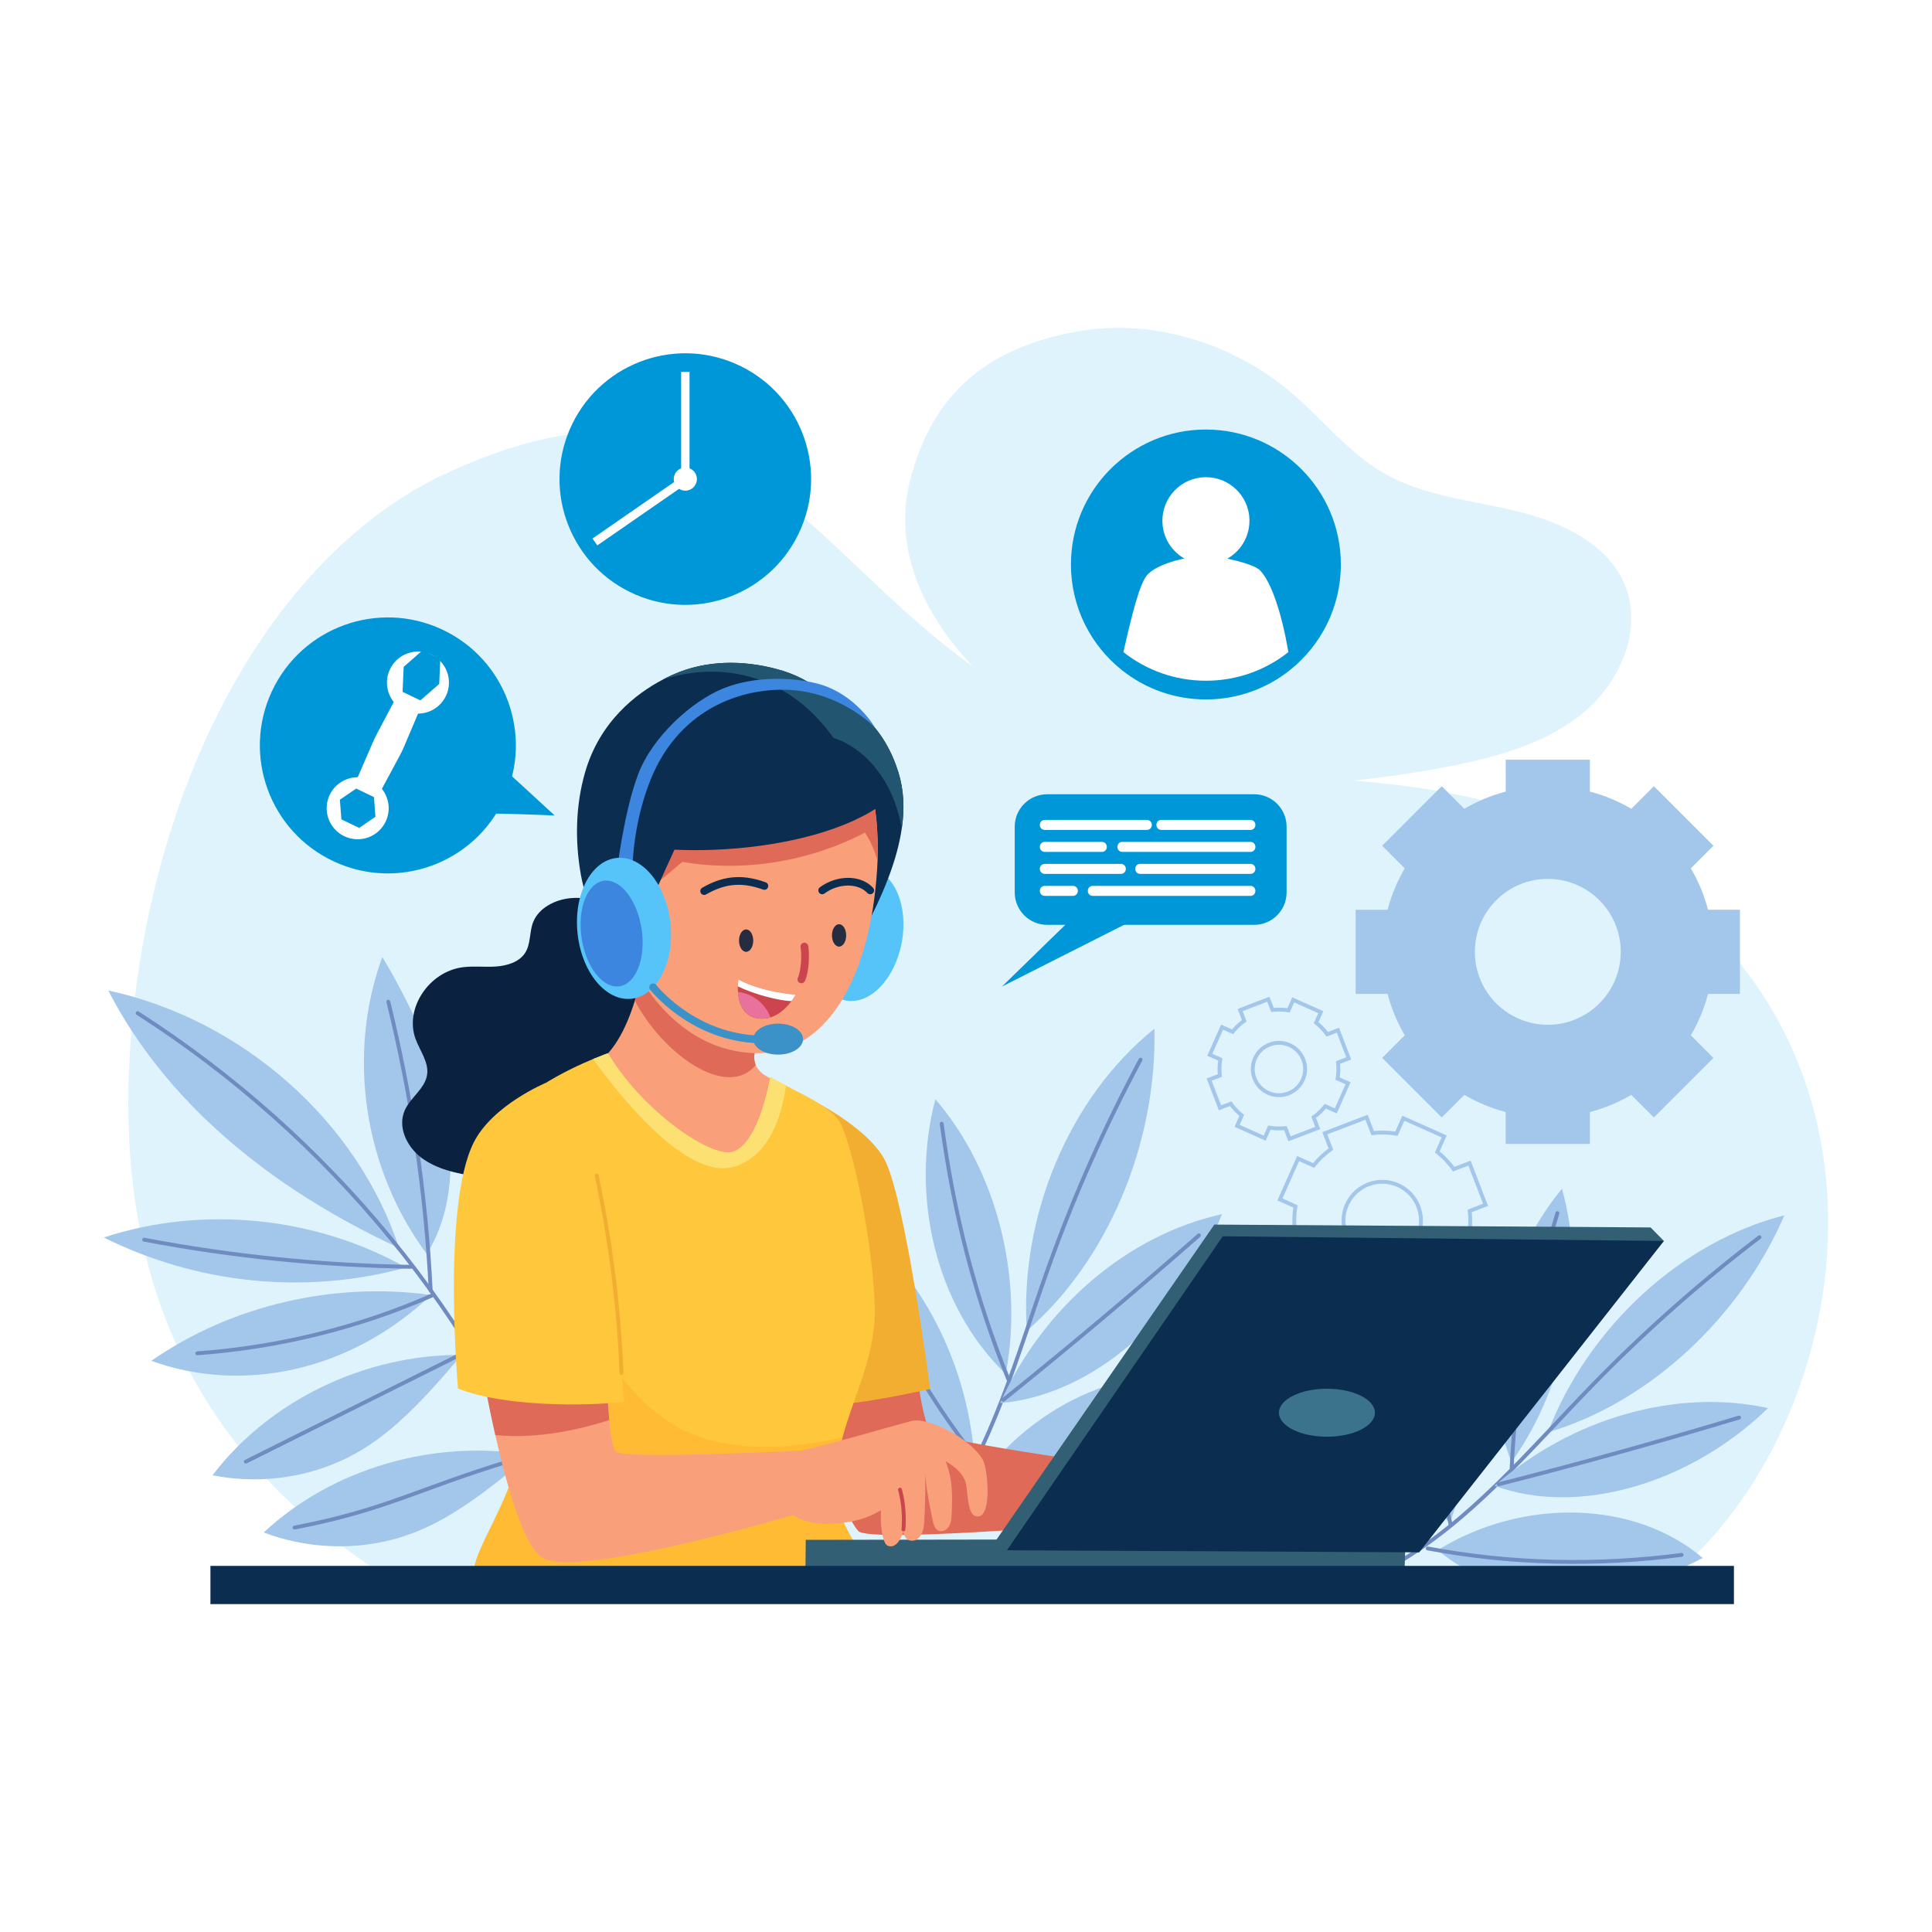
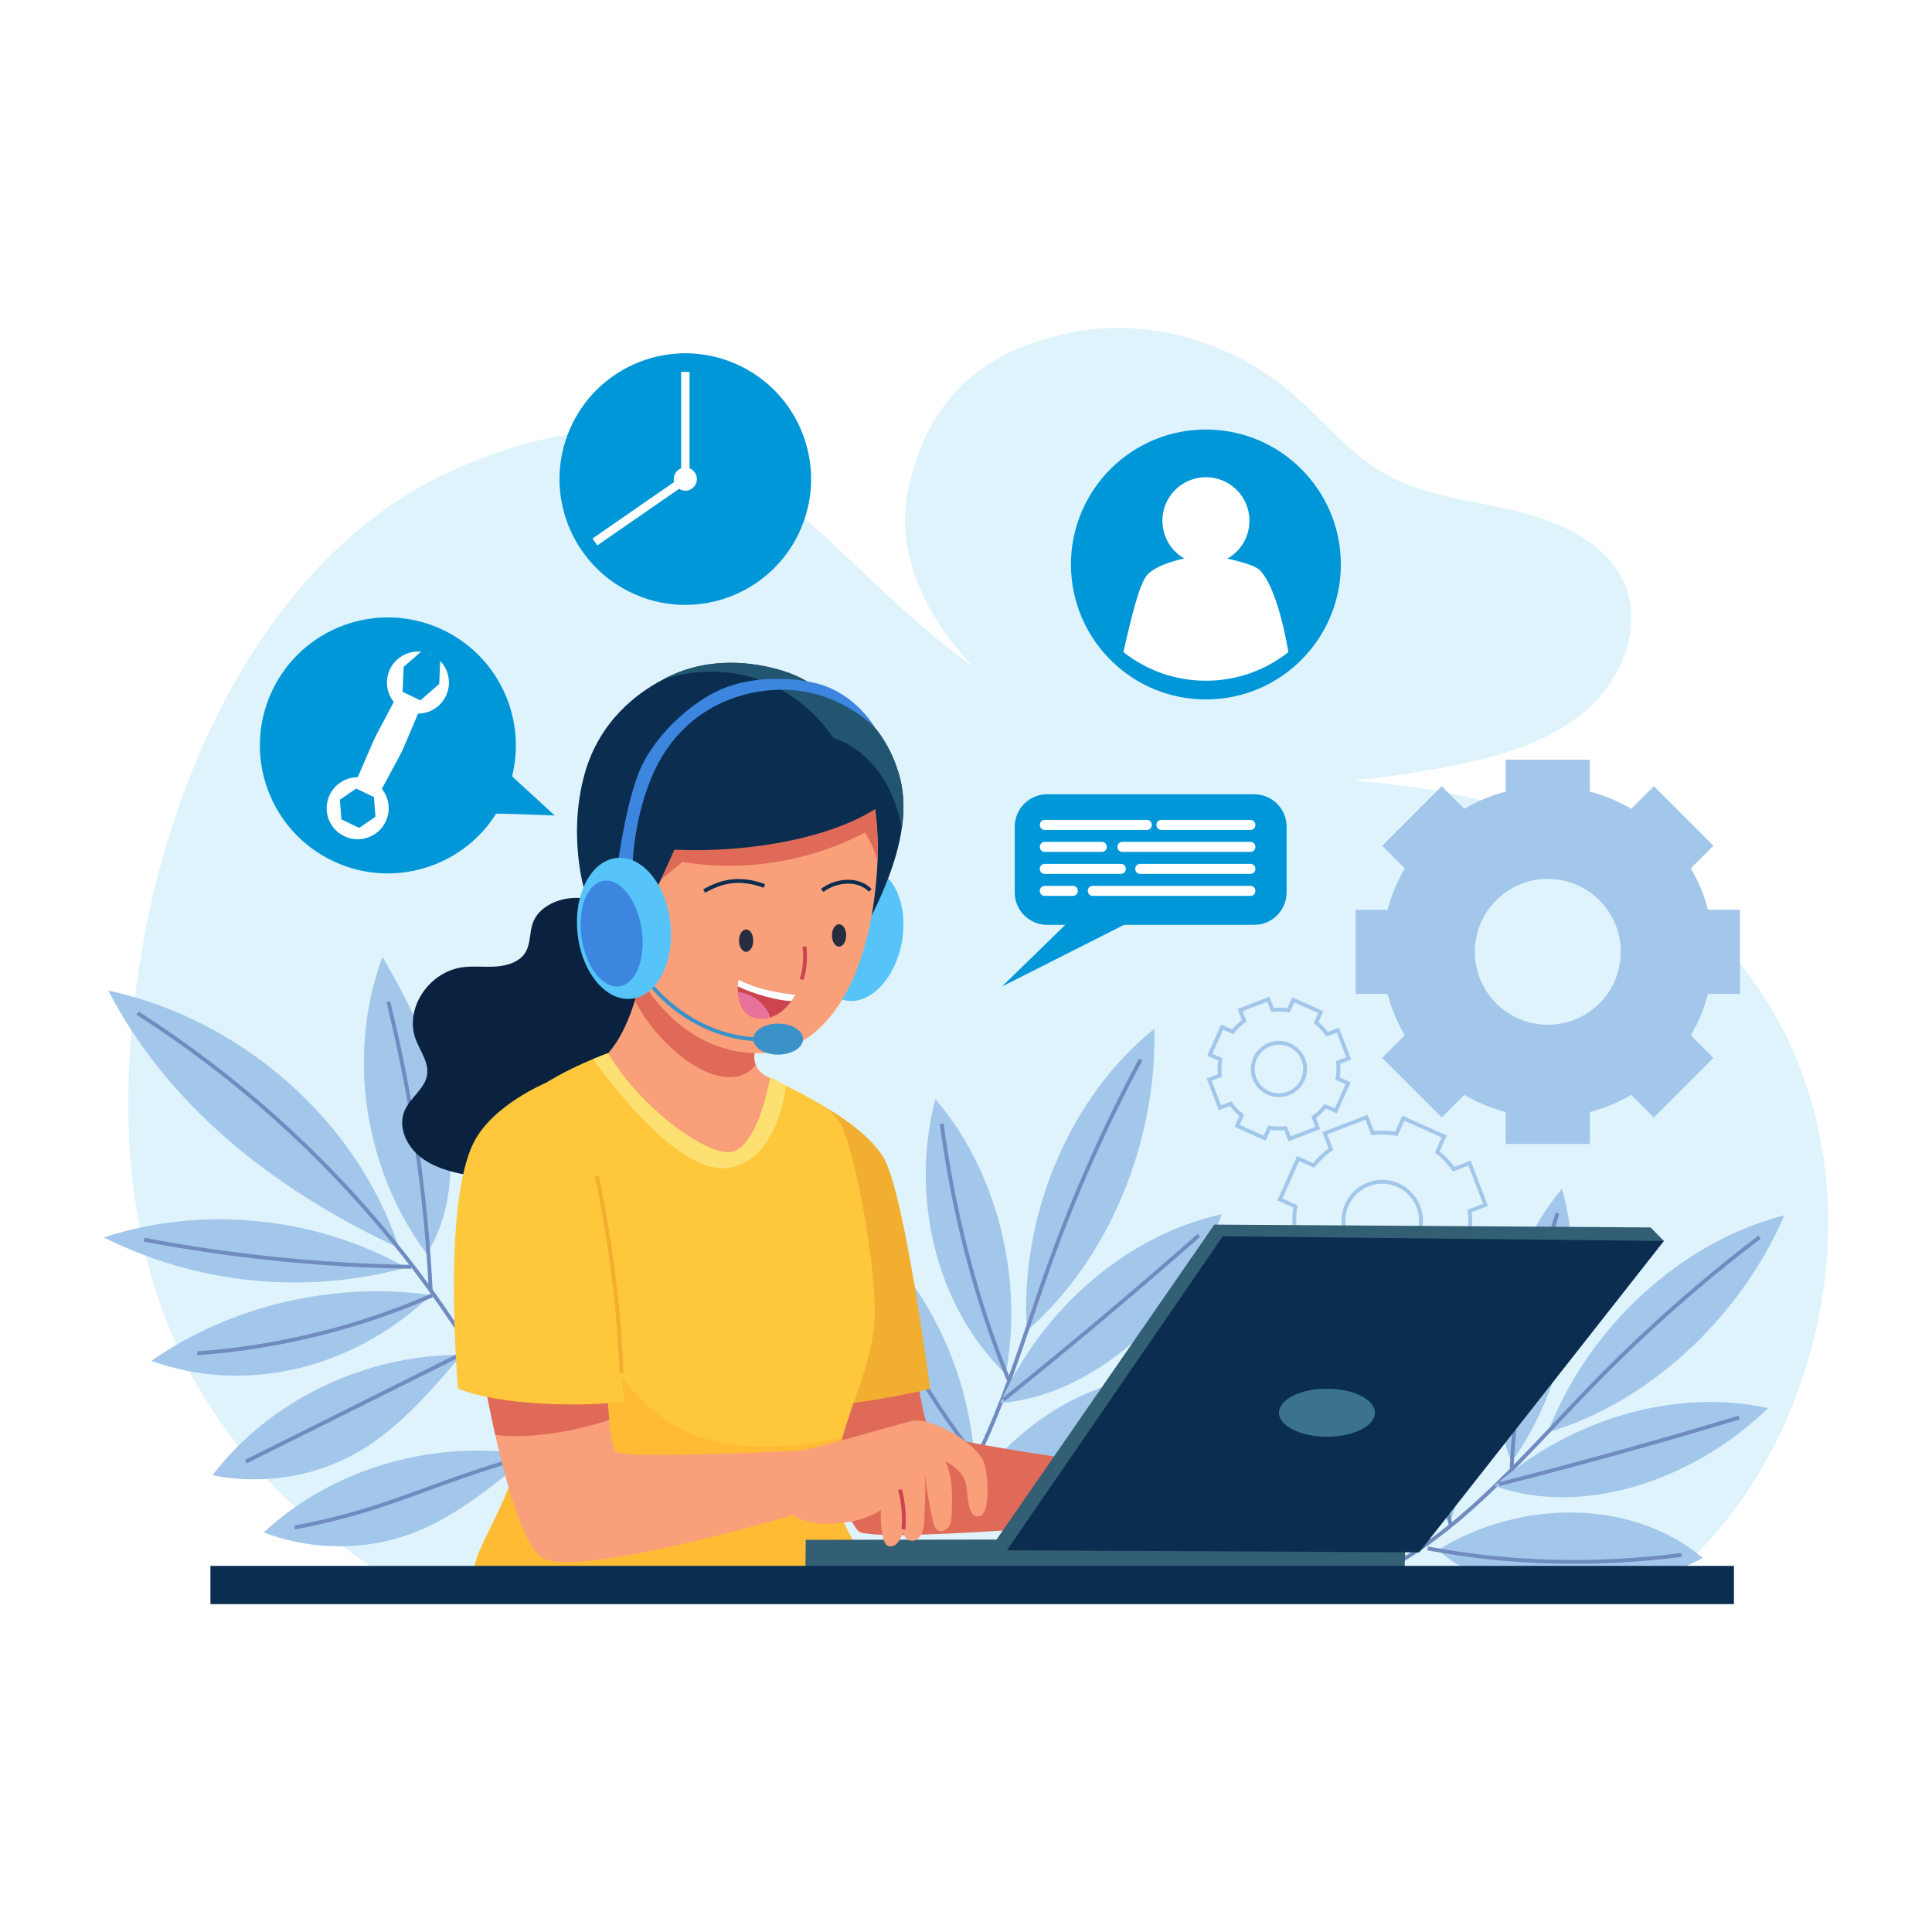
<svg xmlns="http://www.w3.org/2000/svg" version="1.1" x="0px" y="0px" viewBox="0 0 500 500" style="enable-background:new 0 0 500 500;" xml:space="preserve">
  <g id="BACKGROUND">
    <rect id="XMLID_111_" style="fill:#FFFFFF;" width="500" height="500" />
  </g>
  <g id="OBJECTS">
    <g id="XMLID_163_">
      <g id="XMLID_329_">
        <path id="XMLID_110_" style="fill:#DFF3FC;" d="M430.53,409.572c47.49-36.11,68.64-136.24-8.47-185.34     c-51.05-32.5-82.8-13.96-140.23-35.46c-70.11-26.24-80.56-105.52-165.84-66.51c-45.18,20.66-76.5,78.89-82.01,145.07     c-5.4,64.81,17.57,109.28,64.51,139.71C208.72,411.732,319.17,410.882,430.53,409.572z" />
        <path id="XMLID_109_" style="fill:#DFF3FC;" d="M235.432,124.76c-7.173,28.8,19.464,57.31,47.526,69.13     c28.063,11.83,60.243,10.42,90.307,4.78c12.972-2.43,26.307-5.85,36.384-14.12c10.078-8.27,15.92-22.63,10.397-34.23     c-4.874-10.23-16.74-15.47-28.052-18.16c-11.312-2.69-23.327-3.79-33.405-9.45c-9.556-5.37-16.335-14.26-24.646-21.3     c-15.356-12.99-36.927-19.43-56.891-15.32C257.077,90.2,241.529,100.28,235.432,124.76z" />
      </g>
      <g id="XMLID_162_">
        <g id="XMLID_160_">
          <g id="XMLID_27_">
            <path id="XMLID_155_" style="fill:#A2C7EB;" d="M450.295,257.226v-21.788h-8.262c-0.992-3.809-2.505-7.401-4.443-10.71       l5.842-5.851l-15.408-15.408l-5.851,5.842c-3.308-1.938-6.9-3.45-10.71-4.443v-8.261h-21.788v8.261       c-3.809,0.993-7.401,2.505-10.71,4.443l-5.851-5.842l-15.408,15.408l5.842,5.851c-1.938,3.308-3.441,6.9-4.443,10.71h-8.261       v21.788h8.261c1.002,3.809,2.505,7.401,4.443,10.71l-5.842,5.851l15.408,15.408l5.851-5.842c3.308,1.938,6.9,3.441,10.71,4.443       v8.261h21.788v-8.261c3.809-1.002,7.401-2.505,10.71-4.443l5.851,5.842l15.408-15.408l-5.842-5.851       c1.938-3.308,3.45-6.9,4.443-10.71H450.295z M400.576,265.209c-10.428,0-18.883-8.455-18.883-18.883       c0-10.417,8.455-18.871,18.883-18.871c10.417,0,18.871,8.454,18.871,18.871C419.447,256.755,410.993,265.209,400.576,265.209z" />
            <path id="XMLID_66_" style="fill:none;stroke:#A2C7EB;stroke-miterlimit:10;" d="M384.455,311.817l-4.145-10.805l-4.097,1.572       c-1.217-1.7-2.65-3.194-4.241-4.466l1.784-4.013l-10.572-4.71l-1.79,4.01c-2.009-0.332-4.078-0.398-6.156-0.166l-1.572-4.097       l-10.805,4.145l1.572,4.097c-1.7,1.217-3.194,2.65-4.466,4.241l-4.013-1.784l-4.71,10.572l4.01,1.79       c-0.331,2.009-0.393,4.077-0.166,6.156l-4.097,1.572l4.145,10.805l4.097-1.572c1.222,1.699,2.65,3.194,4.241,4.466       l-1.784,4.013l10.572,4.71l1.79-4.01c2.009,0.332,4.077,0.393,6.156,0.166l1.572,4.097l10.805-4.145l-1.572-4.097       c1.699-1.222,3.194-2.65,4.466-4.241l4.013,1.784l4.71-10.572l-4.01-1.79c0.332-2.009,0.398-4.078,0.166-6.156L384.455,311.817       z M361.317,325.236c-5.171,1.984-10.973-0.6-12.957-5.772c-1.982-5.166,0.602-10.967,5.774-12.951       c5.166-1.982,10.967,0.603,12.949,5.768C369.067,317.452,366.483,323.254,361.317,325.236z" />
            <path id="XMLID_69_" style="fill:none;stroke:#A2C7EB;stroke-miterlimit:10;" d="M349.053,273.917l-2.801-7.301l-2.768,1.062       c-0.822-1.149-1.791-2.158-2.866-3.018l1.205-2.712l-7.144-3.182l-1.21,2.71c-1.358-0.224-2.756-0.269-4.16-0.112l-1.062-2.768       l-7.301,2.801l1.062,2.768c-1.149,0.822-2.158,1.791-3.018,2.865l-2.712-1.205l-3.182,7.144l2.71,1.21       c-0.224,1.358-0.266,2.755-0.112,4.16l-2.768,1.062l2.801,7.301l2.768-1.062c0.826,1.148,1.791,2.158,2.866,3.018l-1.205,2.712       l7.144,3.182l1.21-2.71c1.358,0.224,2.755,0.266,4.16,0.112l1.062,2.768l7.301-2.801l-1.062-2.768       c1.148-0.825,2.158-1.791,3.017-2.865l2.712,1.205l3.182-7.144l-2.71-1.21c0.224-1.358,0.269-2.756,0.112-4.16L349.053,273.917       z M333.419,282.983c-3.494,1.34-7.414-0.406-8.755-3.9c-1.339-3.491,0.407-7.41,3.901-8.751c3.49-1.339,7.41,0.407,8.749,3.898       C338.656,277.724,336.909,281.644,333.419,282.983z" />
          </g>
          <g id="XMLID_29_">
            <path id="XMLID_30_" style="fill:#0097D8;stroke:#0097D8;stroke-miterlimit:10;" d="M346.511,146.088       c0,10.948-5.117,20.707-13.078,27.013c-5.862,4.652-13.274,7.412-21.348,7.412c-8.053,0-15.466-2.76-21.348-7.412       c-7.971-6.306-13.078-16.065-13.078-27.013c0-19.012,15.414-34.426,34.426-34.426       C331.097,111.662,346.511,127.076,346.511,146.088z" />
            <g id="XMLID_31_">
              <ellipse id="XMLID_32_" transform="matrix(0.9925 -0.1225 0.1225 0.9925 -14.1588 39.2505)" style="fill:#FFFFFF;" cx="312.085" cy="134.757" rx="11.269" ry="11.268" />
              <path id="XMLID_33_" style="fill:#FFFFFF;" d="M333.433,168.759c-5.862,4.652-13.274,7.413-21.348,7.413        c-8.053,0-15.466-2.76-21.348-7.413c2.202-9.687,4.228-18.05,6.337-20.169c2.977-2.977,10.886-4.714,15-4.714        s12.395,2.109,13.925,3.639C329.122,150.626,331.81,159.217,333.433,168.759z" />
            </g>
          </g>
          <g id="XMLID_34_">
            <g id="XMLID_35_">
              <path id="XMLID_36_" style="fill:#0097D8;" d="M262.61,230.952v-17c0-4.64,3.76-8.4,8.4-8.4h53.56c4.64,0,8.4,3.76,8.4,8.4v17        c0,4.64-3.76,8.4-8.4,8.4h-53.55C266.38,239.362,262.61,235.592,262.61,230.952z" />
              <polyline id="XMLID_37_" style="fill:#0097D8;" points="285.23,230.062 259.31,255.312 301.32,234.082       " />
            </g>
            <g id="XMLID_38_">
              <path id="XMLID_39_" style="fill:#FFFFFF;" d="M269.11,213.532v-0.09c0-0.69,0.56-1.25,1.25-1.25h26.48        c0.69,0,1.25,0.56,1.25,1.25v0.09c0,0.69-0.56,1.25-1.25,1.25h-26.48C269.67,214.782,269.11,214.222,269.11,213.532z" />
              <path id="XMLID_40_" style="fill:#FFFFFF;" d="M299.28,213.532v-0.09c0-0.69,0.56-1.25,1.25-1.25h23.11        c0.69,0,1.25,0.56,1.25,1.25v0.09c0,0.69-0.56,1.25-1.25,1.25h-23.11C299.84,214.782,299.28,214.222,299.28,213.532z" />
              <path id="XMLID_41_" style="fill:#FFFFFF;" d="M289.19,219.222v-0.09c0-0.69,0.56-1.25,1.25-1.25h33.2        c0.69,0,1.25,0.56,1.25,1.25v0.09c0,0.69-0.56,1.25-1.25,1.25h-33.2C289.75,220.472,289.19,219.912,289.19,219.222z" />
              <path id="XMLID_42_" style="fill:#FFFFFF;" d="M269.11,219.222v-0.09c0-0.69,0.56-1.25,1.25-1.25h14.83        c0.69,0,1.25,0.56,1.25,1.25v0.09c0,0.69-0.56,1.25-1.25,1.25h-14.83C269.67,220.472,269.11,219.912,269.11,219.222z" />
              <path id="XMLID_43_" style="fill:#FFFFFF;" d="M293.8,224.912v-0.09c0-0.69,0.56-1.25,1.25-1.25h28.59        c0.69,0,1.25,0.56,1.25,1.25v0.09c0,0.69-0.56,1.25-1.25,1.25h-28.59C294.36,226.162,293.8,225.602,293.8,224.912z" />
              <path id="XMLID_44_" style="fill:#FFFFFF;" d="M269.11,224.912v-0.09c0-0.69,0.56-1.25,1.25-1.25h19.75        c0.69,0,1.25,0.56,1.25,1.25v0.09c0,0.69-0.56,1.25-1.25,1.25h-19.75C269.67,226.162,269.11,225.602,269.11,224.912z" />
              <path id="XMLID_45_" style="fill:#FFFFFF;" d="M269.11,230.602v-0.09c0-0.69,0.56-1.25,1.25-1.25h7.33        c0.69,0,1.25,0.56,1.25,1.25v0.09c0,0.69-0.56,1.25-1.25,1.25h-7.33C269.67,231.852,269.11,231.292,269.11,230.602z" />
              <path id="XMLID_46_" style="fill:#FFFFFF;" d="M281.53,230.602v-0.09c0-0.69,0.56-1.25,1.25-1.25h40.86        c0.69,0,1.25,0.56,1.25,1.25v0.09c0,0.69-0.56,1.25-1.25,1.25h-40.86C282.09,231.852,281.53,231.292,281.53,230.602z" />
            </g>
          </g>
          <g id="XMLID_25_">
            <g id="XMLID_24_">
              <ellipse id="XMLID_28_" transform="matrix(0.4219 -0.9067 0.9067 0.4219 -116.8819 202.5268)" style="fill:#0097D8;" cx="100.368" cy="192.915" rx="33.12" ry="33.12" />
              <g id="XMLID_20_">
                <g id="XMLID_18_">
                  <ellipse id="XMLID_1_" transform="matrix(0.9435 -0.3314 0.3314 0.9435 -64.0872 42.4944)" style="fill:#FFFFFF;" cx="92.563" cy="209.171" rx="8.026" ry="8.026" />
                  <polygon id="XMLID_17_" style="fill:#0097D8;" points="88.349,212.051 87.961,206.961 92.176,204.081 96.778,206.29           97.165,211.38 92.951,214.261         " />
                </g>
                <g id="XMLID_21_">
                  <ellipse id="XMLID_23_" transform="matrix(0.9416 -0.3366 0.3366 0.9416 -53.1546 46.7234)" style="fill:#FFFFFF;" cx="108.173" cy="176.659" rx="8.026" ry="8.026" />
                  <polygon id="XMLID_22_" style="fill:#0097D8;" points="104.192,179.054 104.468,172.582 109.345,168.319 113.947,170.529           113.671,177.001 108.793,181.263         " />
                </g>
                <path id="XMLID_19_" style="fill:#FFFFFF;" d="M98.122,205.461l-6.139-2.948l4.537-10.467         c0.288-0.664,0.601-1.317,0.939-1.957l5.331-10.086l6.139,2.948l-4.376,10.308c-0.338,0.797-0.714,1.578-1.124,2.341         L98.122,205.461z" />
              </g>
            </g>
            <path id="XMLID_26_" style="fill:#0097D8;" d="M123.374,210.734c1.183-0.549,20.186,0.318,20.186,0.318l-13.698-12.576       L123.374,210.734z" />
          </g>
          <g id="XMLID_159_">
            <g id="XMLID_74_">
              <g id="XMLID_157_">
                <ellipse id="XMLID_166_" transform="matrix(0.397 -0.9178 0.9178 0.397 -6.8524 237.5465)" style="fill:#0097D8;" cx="177.363" cy="123.988" rx="32.553" ry="32.553" />
              </g>
            </g>
            <g id="XMLID_158_">
              <rect id="XMLID_72_" x="176.276" y="96.247" style="fill:#FFFFFF;" width="2.174" height="27.338" />
              <rect id="XMLID_73_" x="164.265" y="118.51" transform="matrix(-0.5691 -0.8222 0.8222 -0.5691 150.6231 343.6579)" style="fill:#FFFFFF;" width="2.174" height="27.71" />
              <path id="XMLID_156_" style="fill:#FFFFFF;" d="M180.359,123.988c0,1.655-1.341,2.996-2.996,2.996        c-1.655,0-2.996-1.341-2.996-2.996c0-1.655,1.341-2.996,2.996-2.996C179.018,120.992,180.359,122.334,180.359,123.988z" />
            </g>
          </g>
        </g>
        <g id="XMLID_161_">
          <g id="XMLID_231_">
            <g id="XMLID_5_">
              <g id="XMLID_6_">
                <path id="XMLID_108_" style="fill:#A2C7EB;" d="M265.74,344.412c-1.93-29.76,11.09-60.56,33.02-78.18         C299.44,296.142,286.55,326.412,265.74,344.412z" />
-                 <path id="XMLID_107_" style="fill:none;stroke:#6F8BBF;stroke-linecap:round;stroke-miterlimit:10;" d="M295.18,274.242         c-9.24,17.22-17.23,35.24-23.87,53.83c-8.07,22.57-14.42,46.55-28.24,65.47" />
+                 <path id="XMLID_107_" style="fill:none;stroke:#6F8BBF;strokeLinecap:round;stroke-miterlimit:10;" d="M295.18,274.242         c-9.24,17.22-17.23,35.24-23.87,53.83c-8.07,22.57-14.42,46.55-28.24,65.47" />
              </g>
              <g id="XMLID_7_">
                <path id="XMLID_106_" style="fill:#A2C7EB;" d="M258.82,363.132c11.1-24.83,33.13-43.59,57.42-48.9         C305.9,340.842,282.64,361.142,258.82,363.132z" />
-                 <path id="XMLID_105_" style="fill:none;stroke:#6F8BBF;stroke-linecap:round;stroke-miterlimit:10;" d="M310.28,319.702         c-16.59,14.6-33.46,28.79-50.61,42.56" />
+                 <path id="XMLID_105_" style="fill:none;stroke:#6F8BBF;strokeLinecap:round;stroke-miterlimit:10;" d="M310.28,319.702         c-16.59,14.6-33.46,28.79-50.61,42.56" />
              </g>
              <g id="XMLID_8_">
                <path id="XMLID_104_" style="fill:#A2C7EB;" d="M252.27,384.762c14.83-22.15,42.19-33.71,64.83-27.39         C300.45,379.242,273.03,390.832,252.27,384.762z" />
-                 <path id="XMLID_103_" style="fill:none;stroke:#6F8BBF;stroke-linecap:round;stroke-miterlimit:10;" d="M311.67,358.972         c-19.44,12.16-40.41,21.14-62.03,26.54" />
+                 <path id="XMLID_103_" style="fill:none;stroke:#6F8BBF;strokeLinecap:round;stroke-miterlimit:10;" d="M311.67,358.972         c-19.44,12.16-40.41,21.14-62.03,26.54" />
              </g>
              <g id="XMLID_9_">
                <path id="XMLID_102_" style="fill:#A2C7EB;" d="M260.28,355.602c4.74-24.94-2.37-52.74-18.2-71.13         C235.59,308.982,241.78,337.702,260.28,355.602z" />
-                 <path id="XMLID_101_" style="fill:none;stroke:#6F8BBF;stroke-linecap:round;stroke-miterlimit:10;" d="M243.71,290.832         c3.12,23.2,8.67,44.93,17.27,66.17" />
+                 <path id="XMLID_101_" style="fill:none;stroke:#6F8BBF;strokeLinecap:round;stroke-miterlimit:10;" d="M243.71,290.832         c3.12,23.2,8.67,44.93,17.27,66.17" />
              </g>
              <g id="XMLID_10_">
                <path id="XMLID_100_" style="fill:#A2C7EB;" d="M252.14,376.842c-2.02-25.64-15.16-49.72-34.38-63.01         c1.11,13.58,4.72,26.67,10.45,38.57C234.8,366.072,244.48,374.742,252.14,376.842z" />
-                 <path id="XMLID_99_" style="fill:none;stroke:#6F8BBF;stroke-linecap:round;stroke-miterlimit:10;" d="M220.61,319.022         c7.56,21.38,18.44,41.2,32.01,58.36" />
+                 <path id="XMLID_99_" style="fill:none;stroke:#6F8BBF;strokeLinecap:round;stroke-miterlimit:10;" d="M220.61,319.022         c7.56,21.38,18.44,41.2,32.01,58.36" />
              </g>
            </g>
            <g id="XMLID_11_">
              <g id="XMLID_12_">
                <path id="XMLID_98_" style="fill:#A2C7EB;" d="M400.57,370.692c10.49-27.29,34.62-49.43,61.23-56.17         C450.14,341.442,426.34,363.142,400.57,370.692z" />
-                 <path id="XMLID_97_" style="fill:none;stroke:#6F8BBF;stroke-linecap:round;stroke-miterlimit:10;" d="M455.35,320.192         c-15.22,11.57-29.68,24.36-43.16,38.21c-16.38,16.82-31.83,35.58-51.8,46.8" />
+                 <path id="XMLID_97_" style="fill:none;stroke:#6F8BBF;strokeLinecap:round;stroke-miterlimit:10;" d="M455.35,320.192         c-15.22,11.57-29.68,24.36-43.16,38.21c-16.38,16.82-31.83,35.58-51.8,46.8" />
              </g>
              <g id="XMLID_13_">
                <path id="XMLID_96_" style="fill:#A2C7EB;" d="M386.78,384.542c19.99-17.59,47.15-25.31,70.79-20.13         C437.53,383.902,408.65,392.492,386.78,384.542z" />
-                 <path id="XMLID_95_" style="fill:none;stroke:#6F8BBF;stroke-linecap:round;stroke-miterlimit:10;" d="M450.06,366.862         c-20.65,6.24-41.38,11.99-62.18,17.26" />
+                 <path id="XMLID_95_" style="fill:none;stroke:#6F8BBF;strokeLinecap:round;stroke-miterlimit:10;" d="M450.06,366.862         c-20.65,6.24-41.38,11.99-62.18,17.26" />
              </g>
              <g id="XMLID_14_">
                <path id="XMLID_94_" style="fill:#A2C7EB;" d="M372.12,401.142c22.19-13.68,51.11-12.81,68.53,2.06         C416.97,415.882,387.98,415.012,372.12,401.142z" />
-                 <path id="XMLID_93_" style="fill:none;stroke:#6F8BBF;stroke-linecap:round;stroke-miterlimit:10;" d="M435.2,402.402         c-22.16,2.9-44.39,2.34-65.7-1.67" />
+                 <path id="XMLID_93_" style="fill:none;stroke:#6F8BBF;strokeLinecap:round;stroke-miterlimit:10;" d="M435.2,402.402         c-22.16,2.9-44.39,2.34-65.7-1.67" />
              </g>
              <g id="XMLID_15_">
                <path id="XMLID_92_" style="fill:#A2C7EB;" d="M391.16,378.432c14.41-20.28,19.52-47.95,13.07-70.79         C388.44,326.822,382.14,354.932,391.16,378.432z" />
-                 <path id="XMLID_91_" style="fill:none;stroke:#6F8BBF;stroke-linecap:round;stroke-miterlimit:10;" d="M403.06,313.962         c-6.76,21.94-10.75,43.56-11.85,66" />
+                 <path id="XMLID_91_" style="fill:none;stroke:#6F8BBF;strokeLinecap:round;stroke-miterlimit:10;" d="M403.06,313.962         c-6.76,21.94-10.75,43.56-11.85,66" />
              </g>
              <g id="XMLID_16_">
                <path id="XMLID_90_" style="fill:#A2C7EB;" d="M375.26,394.032c8.72-23.66,6.98-50.48-4.56-70.16         c-4.58,12.55-6.76,25.68-6.57,38.62C364.34,377.352,369.34,389.032,375.26,394.032z" />
-                 <path id="XMLID_89_" style="fill:none;stroke:#6F8BBF;stroke-linecap:round;stroke-miterlimit:10;" d="M371.08,329.652         c-2.08,22.13-0.59,44.23,4.37,65.05" />
+                 <path id="XMLID_89_" style="fill:none;stroke:#6F8BBF;strokeLinecap:round;stroke-miterlimit:10;" d="M371.08,329.652         c-2.08,22.13-0.59,44.23,4.37,65.05" />
              </g>
            </g>
            <g id="XMLID_112_">
              <path id="XMLID_88_" style="fill:#A2C7EB;" d="M103.267,322.978c-10.694-32.709-40.537-59.138-75.254-66.638        C42.609,284.637,69.082,307.158,103.267,322.978z" />
              <path id="XMLID_87_" style="fill:#A2C7EB;" d="M105.078,328.052c-23.425-13.247-52.775-16.168-78.218-7.794        C50.459,332.046,78.421,335.33,105.078,328.052z" />
              <path id="XMLID_86_" style="fill:#A2C7EB;" d="M111.557,335.145c-25.317-3.509-51.829,2.732-72.39,17.037        C62.482,360.657,90.453,355.161,111.557,335.145z" />
              <path id="XMLID_85_" style="fill:#A2C7EB;" d="M119.451,350.64c-25.071-0.104-49.721,11.811-64.457,31.158        c11.158,2.236,23.007,0.899,33.243-3.736C98.473,373.425,107.049,365.514,119.451,350.64z" />
              <path id="XMLID_84_" style="fill:#A2C7EB;" d="M137.126,376.565c-24.721-4.238-51.061,3.422-68.886,20.037        c10.64,4.041,22.553,4.687,33.438,1.816C112.564,395.548,122.365,389.173,137.126,376.565z" />
              <path id="XMLID_83_" style="fill:#A2C7EB;" d="M110.437,324.527c-16.324-22.003-20.754-51.653-11.48-76.877        c7.082,11.993,13.193,24.673,16.045,38.151C117.854,299.28,117.3,313.65,110.437,324.527z" />
              <path id="XMLID_82_" style="fill:#A2C7EB;" d="M120.41,345.756c-3.866-23.377,4.127-48.153,21.01-65.083        C143.363,304.858,135.963,329.496,120.41,345.756z" />
              <g id="XMLID_113_">
-                 <path id="XMLID_81_" style="fill:none;stroke:#6F8BBF;stroke-linecap:round;stroke-miterlimit:10;" d="M35.613,262.201         c49.684,31.789,88.54,79.172,109.051,133.006" />
-                 <path id="XMLID_80_" style="fill:none;stroke:#6F8BBF;stroke-linecap:round;stroke-miterlimit:10;" d="M100.5,259.25         c6.043,24.539,9.72,49.592,10.964,74.719" />
-                 <path id="XMLID_79_" style="fill:none;stroke:#6F8BBF;stroke-linecap:round;stroke-miterlimit:10;" d="M137.708,290.164         c-1.98,19.798-8.098,39.148-17.872,56.577" />
-                 <path id="XMLID_78_" style="fill:none;stroke:#6F8BBF;stroke-linecap:round;stroke-miterlimit:10;" d="M37.318,320.829         c22.778,4.331,45.93,6.679,69.086,7.024" />
-                 <path id="XMLID_77_" style="fill:none;stroke:#6F8BBF;stroke-linecap:round;stroke-miterlimit:10;" d="M51.044,350.237         c21.003-1.526,41.666-6.614,60.766-14.972" />
-                 <path id="XMLID_76_" style="fill:none;stroke:#6F8BBF;stroke-linecap:round;stroke-miterlimit:10;" d="M63.627,378.266         c19.38-9.667,38.762-19.346,58.142-29.013" />
-                 <path id="XMLID_75_" style="fill:none;stroke:#6F8BBF;stroke-linecap:round;stroke-miterlimit:10;" d="M76.232,395.337         c25.303-4.882,32.821-10.708,60.904-18.77" />
+                 <path id="XMLID_81_" style="fill:none;stroke:#6F8BBF;strokeLinecap:round;stroke-miterlimit:10;" d="M35.613,262.201         c49.684,31.789,88.54,79.172,109.051,133.006" />
+                 <path id="XMLID_80_" style="fill:none;stroke:#6F8BBF;strokeLinecap:round;stroke-miterlimit:10;" d="M100.5,259.25         c6.043,24.539,9.72,49.592,10.964,74.719" />
+                 <path id="XMLID_79_" style="fill:none;stroke:#6F8BBF;strokeLinecap:round;stroke-miterlimit:10;" d="M137.708,290.164         c-1.98,19.798-8.098,39.148-17.872,56.577" />
+                 <path id="XMLID_78_" style="fill:none;stroke:#6F8BBF;strokeLinecap:round;stroke-miterlimit:10;" d="M37.318,320.829         c22.778,4.331,45.93,6.679,69.086,7.024" />
+                 <path id="XMLID_77_" style="fill:none;stroke:#6F8BBF;strokeLinecap:round;stroke-miterlimit:10;" d="M51.044,350.237         c21.003-1.526,41.666-6.614,60.766-14.972" />
+                 <path id="XMLID_76_" style="fill:none;stroke:#6F8BBF;strokeLinecap:round;stroke-miterlimit:10;" d="M63.627,378.266         c19.38-9.667,38.762-19.346,58.142-29.013" />
+                 <path id="XMLID_75_" style="fill:none;stroke:#6F8BBF;strokeLinecap:round;stroke-miterlimit:10;" d="M76.232,395.337         c25.303-4.882,32.821-10.708,60.904-18.77" />
              </g>
            </g>
          </g>
          <g id="XMLID_4_">
            <g id="XMLID_47_">
              <path id="XMLID_65_" style="fill:#E06A58;" d="M236.42,348.992c0,0,2.19,20.07,4.64,21.68c4.38,2.89,55.08,9.57,55.08,9.57        l-1.66,13.19c0,0-69.44,6.24-72.39,2.77c-5.12-6.02-14.12-35.06-14.12-35.06L236.42,348.992z" />
              <path id="XMLID_64_" style="fill:#F2AE30;" d="M202.94,297.322l5.61-13.47c0,0,15.22,7.15,20.24,15.98        c5.37,9.44,11.94,59.63,11.94,59.63s-26.87,6.19-31.81,3.56C203.98,360.392,202.94,297.322,202.94,297.322z" />
            </g>
            <path id="XMLID_63_" style="fill:#0A2240;" d="M160.21,234.802c-3.93-1.44-8.09-2.7-12.3-2.38c-4.21,0.32-8.51,2.55-9.94,6.25       c-1.02,2.62-0.55,5.71-2.16,8.07c-1.54,2.26-4.6,3.2-7.46,3.39c-2.87,0.2-5.76-0.18-8.61,0.19       c-8.8,1.17-15.08,10.73-12.19,18.56c1.15,3.12,3.51,6.1,2.97,9.35c-0.57,3.48-4.22,5.77-5.72,9c-1.99,4.3,0.39,9.51,4.32,12.44       c3.93,2.92,9.04,4.03,14,4.77c6.83,1.02,13.88,1.5,20.63,0.06s13.2-5,16.69-10.56c1.55-2.46,2.49-5.24,4.29-7.55       c3.72-4.77,10.31-6.62,15.5-10c5.67-3.71,9.83-10.93,6.49-16.58c-3.22-5.43-11.6-6.64-14.96-11.99       c-1.39-2.21-1.72-4.84-2.62-7.25C168.22,238.152,166.02,236.932,160.21,234.802z" />
            <g id="XMLID_48_">
              <path id="XMLID_62_" style="fill:#F9A07B;" d="M183.11,301.412c0.99,1.14,2.16,2.39,3.78,2.5c1.71,0.12,3.14-1.09,4.24-2.26        c5.68-6.01,9.43-13.39,10.95-21c-1.41-0.8-2.77-1.57-4-2.29c-1.14-0.68-2-1.63-2.49-2.74c-0.34-0.82-0.46-1.68-0.37-2.58        c0.8-7.52,1.51-11.71,4.15-19.34c-12.54-2.83-24.37-6.19-31.17-11.87c-0.83,3.5-1.81,10.35-3.9,17.14        c-2.23,7.19-5.71,14.3-11.61,17.36C164.27,283.172,174.6,291.672,183.11,301.412z" />
              <path id="XMLID_61_" style="fill:#E06A58;" d="M195.22,273.052c-0.09,0.9,0.03,1.77,0.37,2.58c-7.42,9-24.01-2.76-31.29-16.65        c2.09-6.79,3.07-13.64,3.9-17.14c6.79,5.68,18.63,9.05,31.17,11.87C196.73,261.342,196.02,265.522,195.22,273.052z" />
            </g>
            <g id="XMLID_49_">
              <path id="XMLID_60_" style="fill:#FFC73C;" d="M215.88,381.852c-1.64,10.86,10.08,22.55,10.37,28.35        c-24.89,0-77.03,1.52-103.58-2.09c-1.21-6.7,11.9-21.77,11.9-36.65c0-1.97-0.08-4.13-0.24-6.45        c-0.42-6.64-1.4-14.54-2.49-22.64c-2.96-21.73-6.9-44.97-3.99-49.79c5.7-9.39,19.03-15.77,25.64-18.51        c2.27-0.94,3.75-1.45,3.86-1.51c8.29,14.14,25.16,26.2,31.53,25.66c1.77-0.14,7.02-1.97,10.49-19.44        c1.35,0.77,2.7,1.48,4.04,2.17c6.59,3.43,12.77,6.26,14.55,10.67c4.7,11.61,9.31,40.88,8.29,51.29        c-1.03,10.5-5.25,18.52-8.21,29.06c-0.69,2.47-1.32,5.09-1.83,7.91C216.08,380.512,215.98,381.172,215.88,381.852z" />
              <path id="XMLID_59_" style="fill:#FFBB33;" d="M226.25,410.202c-24.89,0-77.03,1.52-103.58-2.09        c-1.21-6.7,11.9-21.77,11.9-36.65c0-1.97-0.08-4.13-0.24-6.45c-0.42-6.64-1.4-14.54-2.49-22.64        c4.71,4.97,11.58-16.03,14.62-9.88c16.45,33.2,29.42,41.93,51.96,41.93c6.72,0,12.92-0.93,19.62-2.45        c-0.69,2.47-1.32,5.09-1.83,7.91c-0.12,0.64-0.23,1.3-0.33,1.98C214.24,392.702,225.96,404.392,226.25,410.202z" />
              <path id="XMLID_58_" style="fill:#FCE172;" d="M203.41,280.952c-1.07,7.77-4.24,18.24-13.46,21        c-12.46,3.73-30.49-19.55-36.46-27.88c2.27-0.94,3.75-1.45,3.86-1.51c8.29,14.14,25.16,26.2,31.53,25.66        c1.77-0.14,7.02-1.97,10.49-19.44C200.72,279.542,202.07,280.252,203.41,280.952z" />
            </g>
            <g id="XMLID_50_">
              <g id="XMLID_51_">
                <g id="XMLID_52_">
                  <polygon id="XMLID_57_" style="fill:#325F73;" points="208.53,398.512 208.44,407.182 363.44,408.102 363.76,398.272                   " />
                </g>
                <g id="XMLID_53_">
                  <polygon id="XMLID_56_" style="fill:#325F73;" points="430.62,321.162 427.17,317.662 314.27,316.922 257.63,398.832           260.59,401.212         " />
                  <polygon id="XMLID_55_" style="fill:#0B2D50;" points="316.45,319.952 260.59,401.212 367.29,401.742 430.62,321.162                   " />
                </g>
              </g>
              <ellipse id="XMLID_54_" style="fill:#3C738C;" cx="343.41" cy="365.612" rx="12.42" ry="6.21" />
            </g>
            <g id="XMLID_114_">
              <g id="XMLID_115_">
                <path id="XMLID_116_" style="fill:#56C4F9;" d="M210.822,239.735c1.76-9.442,8.234-16.155,14.462-14.995         c6.228,1.161,9.85,9.755,8.09,19.197c-1.76,9.442-8.234,16.155-14.462,14.995         C212.685,257.772,209.063,249.177,210.822,239.735z" />
              </g>
              <path id="XMLID_117_" style="fill:#0B2D50;" d="M233.39,214.302c-1.16,8.22-4.83,17.28-10.18,27.29        c-1.88-8.2-3.08-18.19-4.74-28.18c-1.69-10.01-3.84-20.02-7.57-28.2c-0.84-1.81-1.75-3.54-2.74-5.14        c2.21-0.21,4.45,0,6.58,0.59c3.33,0.89,6.45,2.61,9,4.91c4.24,3.77,7.08,8.91,8.77,14.33        C233.9,204.402,234.15,209.182,233.39,214.302z" />
              <g id="XMLID_118_">
                <path id="XMLID_119_" style="fill:#F9A07B;" d="M227.11,222.802c-0.06,1.62-0.17,3.27-0.32,4.91         c-2.28,26.6-13.45,44.85-30.54,44.85c-24.13,0-39.77-27.06-39.77-53.57c0-26.15,16.02-45.08,34.77-42.89         c10.81,1.24,18.71,4.83,24.32,10.09c3.71,3.5,6.39,7.73,8.22,12.54c2.09,5.39,3.1,11.49,3.31,18.06         c0,0.02,0.02,0.04,0.02,0.06C227.2,218.792,227.18,220.772,227.11,222.802z" />
                <path id="XMLID_120_" style="fill:#E06A58;" d="M227.11,222.802c-0.72-2.57-1.79-5.08-3.25-7.33         c-14.23,7.44-31.19,10.31-47.27,7.59c-3.06,2.55-6.05,5.06-9.06,7.57c0.06-12.1,0.23-20.29,4.95-26.15         c4.43-5.5,11.82-7.57,18.82-8.47c7.88-1.03,15.89-0.99,23.75,0.15c3.01,0.42,6.13,1.07,8.75,2.59         c2.09,5.39,3.1,11.49,3.31,18.06c0,0.02,0.02,0.04,0.02,0.06C227.2,218.792,227.18,220.772,227.11,222.802z" />
              </g>
              <path id="XMLID_121_" style="fill:#0B2D50;" d="M230.59,206.422c-3.31,2.8-7.46,5.12-12.12,7        c-13.26,5.35-30.49,7.12-43.92,6.47c-6.6,14.5-9.27,19.7-10.96,32.35c-6.45-6.05-11.7-17.13-13.26-25.84        c-1.54-8.68-1.39-17.79,1.03-26.32c3.81-13.45,13.42-20.65,20.08-24.15c1.66-0.91,3.16-1.54,4.32-2        c8.51-3.29,18.1-2.99,26.83-0.32c4.76,1.48,8.77,3.98,12.14,7.06c6.81,6.15,11.02,14.48,13.74,20.72        C229.33,203.302,230.02,205.032,230.59,206.422z" />
              <path id="XMLID_122_" style="fill:#225570;" d="M233.39,214.302c-0.55-2.91-1.37-5.73-2.53-8.45        c-0.65-1.54-1.45-3.03-2.38-4.47c-3.03-4.76-7.44-8.68-12.77-10.41c-1.52-2.13-3.12-4.05-4.8-5.75        c-6.05-6.15-13.15-9.67-20.67-10.9c-6.26-1.01-12.77-0.44-18.78,1.6c1.66-0.91,3.16-1.54,4.32-2        c8.51-3.29,18.1-2.99,26.83-0.32c4.76,1.48,8.77,3.98,12.14,7.06c3.33,0.89,6.45,2.61,9,4.91c4.24,3.77,7.08,8.91,8.77,14.33        C233.9,204.402,234.15,209.182,233.39,214.302z" />
              <g id="XMLID_123_">
                <g id="XMLID_124_">
-                   <path id="XMLID_125_" style="fill:none;stroke:#0B2D50;stroke-width:2;stroke-linecap:round;stroke-miterlimit:10;" d="          M182.24,230.612c4.46-2.55,9.09-3.7,15.58-1.33" />
-                   <path id="XMLID_126_" style="fill:none;stroke:#0B2D50;stroke-width:2;stroke-linecap:round;stroke-miterlimit:10;" d="          M212.78,230.432c3.82-2.85,9.48-3.14,12.43,0" />
-                   <path id="XMLID_127_" style="fill:none;stroke:#CC454E;stroke-width:2;stroke-linecap:round;stroke-miterlimit:10;" d="          M208.17,244.972c0.39,2.02,0.18,6.49-0.78,8.5" />
+                   <path id="XMLID_125_" style="fill:none;stroke:#0B2D50;strokeWidth:2;strokeLinecap:round;stroke-miterlimit:10;" d="          M182.24,230.612c4.46-2.55,9.09-3.7,15.58-1.33" />
+                   <path id="XMLID_126_" style="fill:none;stroke:#0B2D50;strokeWidth:2;strokeLinecap:round;stroke-miterlimit:10;" d="          M212.78,230.432c3.82-2.85,9.48-3.14,12.43,0" />
+                   <path id="XMLID_127_" style="fill:none;stroke:#CC454E;strokeWidth:2;strokeLinecap:round;stroke-miterlimit:10;" d="          M208.17,244.972c0.39,2.02,0.18,6.49-0.78,8.5" />
                  <ellipse id="XMLID_128_" style="fill:#262D40;" cx="193.1" cy="243.432" rx="1.84" ry="2.9" />
                  <ellipse id="XMLID_129_" style="fill:#262D40;" cx="217.15" cy="242.082" rx="1.84" ry="2.9" />
                </g>
                <g id="XMLID_130_">
                  <path id="XMLID_131_" style="fill:#CC454E;" d="M205.89,257.422c0,0-0.36,0.7-1.05,1.65c-1.08,1.45-2.92,3.45-5.43,4.23          h-0.01c-1.06,0.34-2.21,0.46-3.49,0.23c-3.76-0.67-4.75-4.14-4.93-6.81c-0.04-0.52-0.04-1-0.03-1.44          c0.02-1.08,0.14-1.8,0.14-1.8C197.08,256.782,205.89,257.422,205.89,257.422z" />
                  <path id="XMLID_132_" style="fill:#FFFFFF;" d="M205.89,257.422c0,0-0.36,0.7-1.05,1.65c-3.06-0.04-9.32-1.61-13.89-3.79          c0.02-1.08,0.14-1.8,0.14-1.8C197.08,256.782,205.89,257.422,205.89,257.422z" />
                  <path id="XMLID_133_" style="fill:#E8729B;" d="M199.4,263.292c-1.06,0.34-2.21,0.46-3.49,0.23          c-3.76-0.67-4.75-4.14-4.93-6.81c1.82,0.22,3.58,0.92,5.04,2.03C197.55,259.912,198.72,261.502,199.4,263.292z" />
                </g>
              </g>
              <g id="XMLID_134_">
                <path id="XMLID_135_" style="fill:#3D86E0;" d="M163.65,226.022c0,0-0.21-12.47,4.98-24.86         c6.51-15.55,19.78-22.2,32.65-22.65c15.51-0.55,25.22,9.86,25.22,9.86s-5.05-8.91-15.01-11.47         c-6.54-1.68-16.41-1.95-24.33,1.27c-8.16,3.31-18.33,12.5-22.01,22.21c-3.67,9.71-5.46,24.83-5.46,24.83L163.65,226.022z" />
                <g id="XMLID_136_">
                  <ellipse id="XMLID_137_" transform="matrix(0.9946 -0.1034 0.1034 0.9946 -23.98 17.9882)" style="fill:#56C4F9;" cx="161.498" cy="240.27" rx="12.09" ry="18.319" />
                  <path id="XMLID_138_" style="fill:#3D86E0;" d="M156.231,227.942c4.287-0.644,8.682,4.948,9.815,12.49          c1.133,7.542-1.423,14.179-5.711,14.823c-4.287,0.644-8.682-4.948-9.815-12.49          C149.387,235.223,151.944,228.586,156.231,227.942z" />
                </g>
                <g id="XMLID_139_">
                  <ellipse id="XMLID_140_" style="fill:#3A92C9;" cx="201.38" cy="268.922" rx="6.44" ry="4.01" />
-                   <path id="XMLID_141_" style="fill:none;stroke:#3A92C9;stroke-width:2;stroke-linecap:round;stroke-miterlimit:10;" d="          M169.03,255.512c0,0,9.46,12.16,25.91,13.41" />
+                   <path id="XMLID_141_" style="fill:none;stroke:#3A92C9;strokeWidth:2;strokeLinecap:round;stroke-miterlimit:10;" d="          M169.03,255.512c0,0,9.46,12.16,25.91,13.41" />
                </g>
              </g>
            </g>
            <g id="XMLID_142_">
              <g id="XMLID_143_">
                <g id="XMLID_144_">
                  <g id="XMLID_145_">
                    <path id="XMLID_146_" style="fill:#F9A07B;" d="M208.44,375.362l-0.62,15.99c0,0-57.83,17.33-67.38,11.85           c-4.66-2.68-9.01-17.42-12.26-31.81c-3.4-15.12-5.58-29.84-5.58-29.84l33.9-6.64c0,0,0.02,20.67,1.17,32.62           c0.41,4.45,1,7.69,1.79,8.22C162.45,377.722,208.44,375.362,208.44,375.362z" />
                    <path id="XMLID_147_" style="fill:#E06A58;" d="M157.67,367.512c-6.16,2-18.05,5.09-29.49,3.87           c-3.4-15.12-5.58-29.84-5.58-29.84l33.9-6.64C156.5,334.892,156.52,355.562,157.67,367.512z" />
                  </g>
                  <g id="XMLID_148_">
                    <path id="XMLID_149_" style="fill:#F9A07B;" d="M206.79,375.522c8.6-1.84,23.16-6.26,29.2-7.78           c4.29-1.08,15.46,4.7,18.41,10.15c1.29,2.38,2.51,15.86-1.96,14.47c-2.24-0.7-1.87-6.48-2.57-8.84           c-0.57-1.92-2.39-3.78-5.16-5.38c1.85,4.61,1.78,8.63,1.58,13.61c-0.04,1.1-0.11,2.25-0.64,3.2           c-0.54,0.95-1.7,1.63-2.7,1.21c-1.02-0.42-1.37-1.69-1.6-2.8c-0.79-3.84-1.59-7.68-1.91-12.02           c0.08,4.27-0.01,8.55-0.28,12.81c-0.2,3.26-1.82,5.05-3.81,4.48c-0.89-0.25-1.25-1.07-1.63-2.15           c-0.6,2.09-2.1,4.4-4.04,3.52c-1.18-0.53-1.91-4.79-1.7-9.17c-3.72,2.31-7.92,3.29-12.76,3.51           c-4.34,0.2-8.78-0.61-11.39-3.56C204.09,386.172,205.61,379.352,206.79,375.522z" />
-                     <path id="XMLID_150_" style="fill:none;stroke:#CC454E;stroke-linecap:round;stroke-miterlimit:10;" d="M233.81,395.822           c0.29-3.46-0.01-6.97-0.89-10.31" />
+                     <path id="XMLID_150_" style="fill:none;stroke:#CC454E;strokeLinecap:round;stroke-miterlimit:10;" d="M233.81,395.822           c0.29-3.46-0.01-6.97-0.89-10.31" />
                  </g>
                </g>
                <path id="XMLID_151_" style="fill:#FFC73C;" d="M152.69,301.372c-2.46-6.93-11.47-21.11-11.47-21.11s-13.75,5.72-18.63,15.43         c-8.26,16.44-4.06,63.64-4.06,63.64c11.13,4.66,33.47,4.73,42.98,3.39C161.51,362.722,157.62,315.222,152.69,301.372z" />
              </g>
-               <path id="XMLID_152_" style="fill:none;stroke:#F2AE30;stroke-linecap:round;stroke-miterlimit:10;" d="M154.44,304.272        c3.75,17.95,5.76,34.69,6.4,51.09" />
+               <path id="XMLID_152_" style="fill:none;stroke:#F2AE30;strokeLinecap:round;stroke-miterlimit:10;" d="M154.44,304.272        c3.75,17.95,5.76,34.69,6.4,51.09" />
            </g>
          </g>
          <rect id="XMLID_3_" x="54.46" y="405.252" style="fill:#0B2D50;" width="394.28" height="9.89" />
        </g>
      </g>
    </g>
  </g>
</svg>
